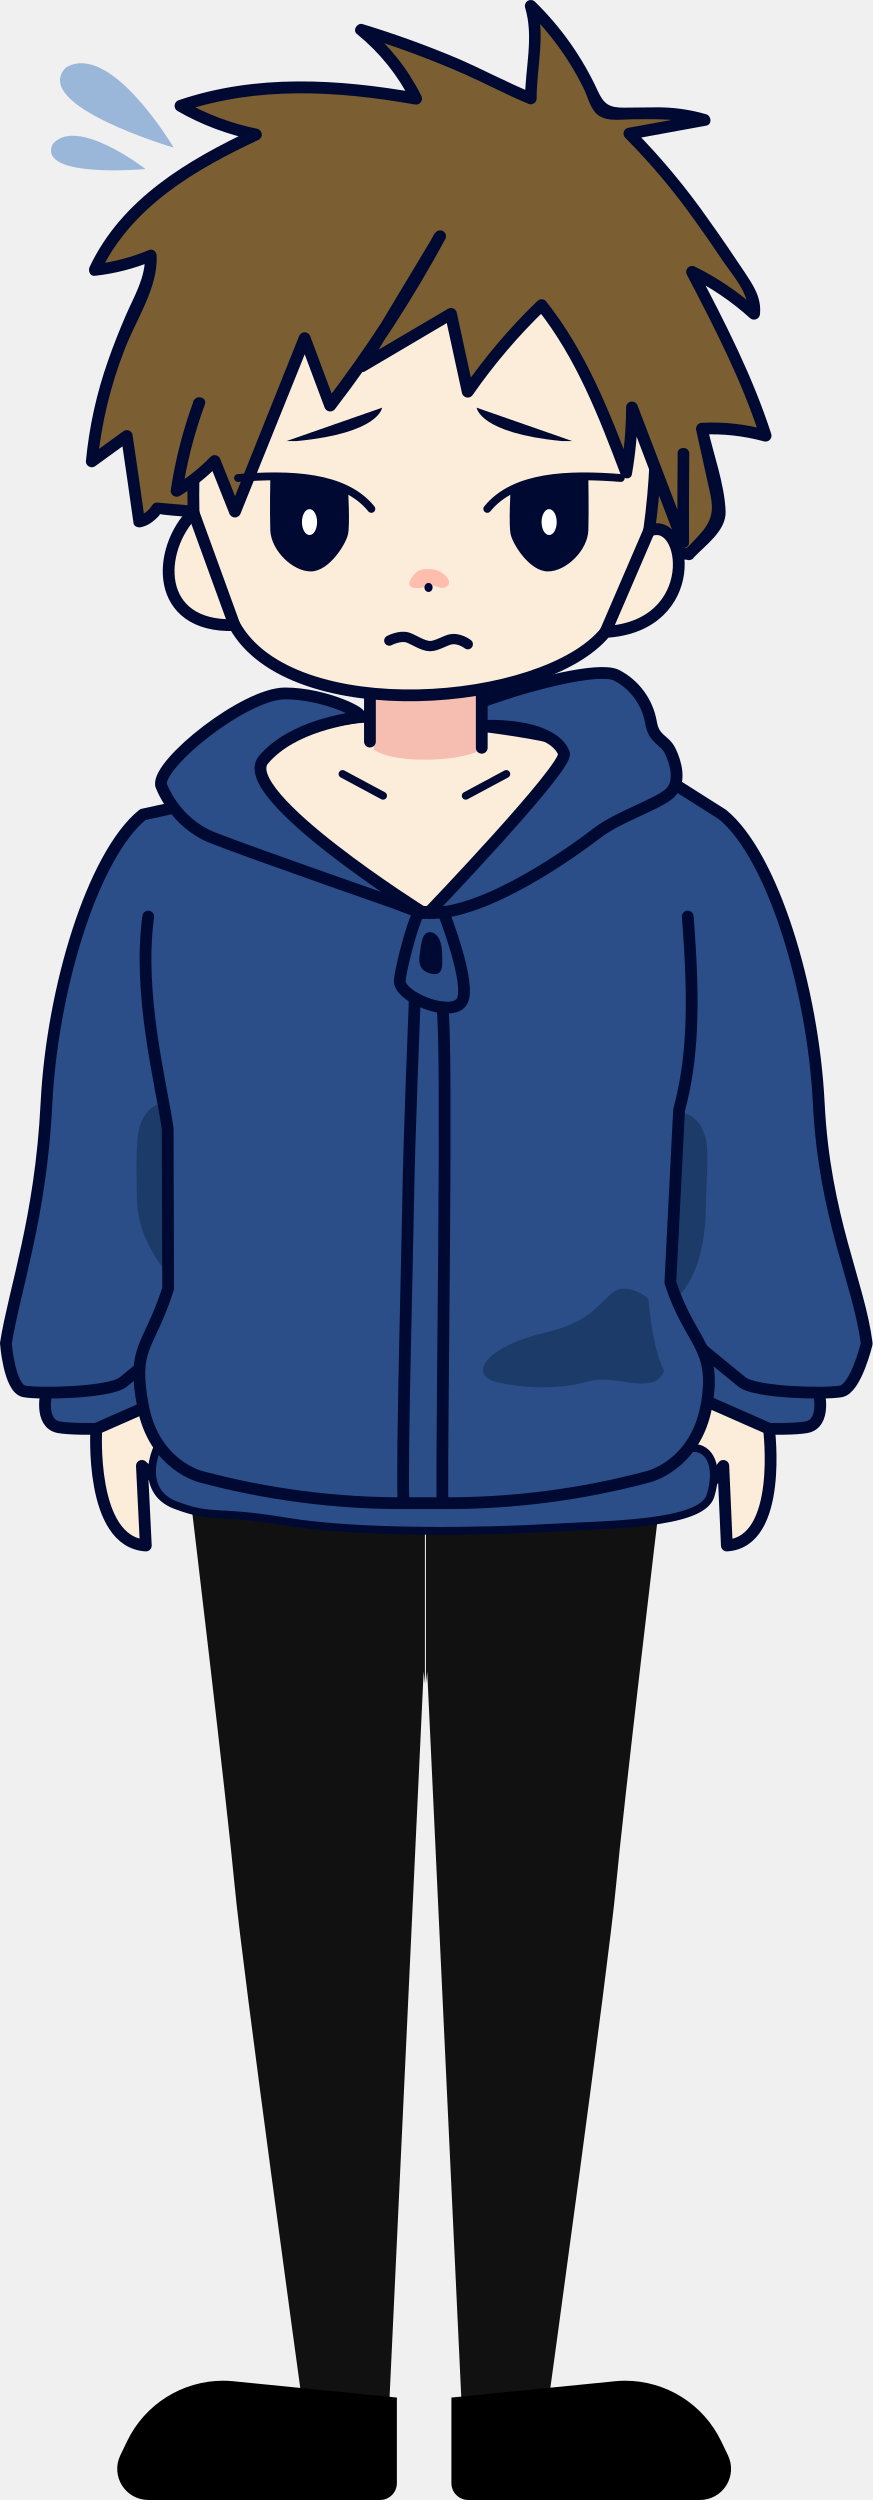
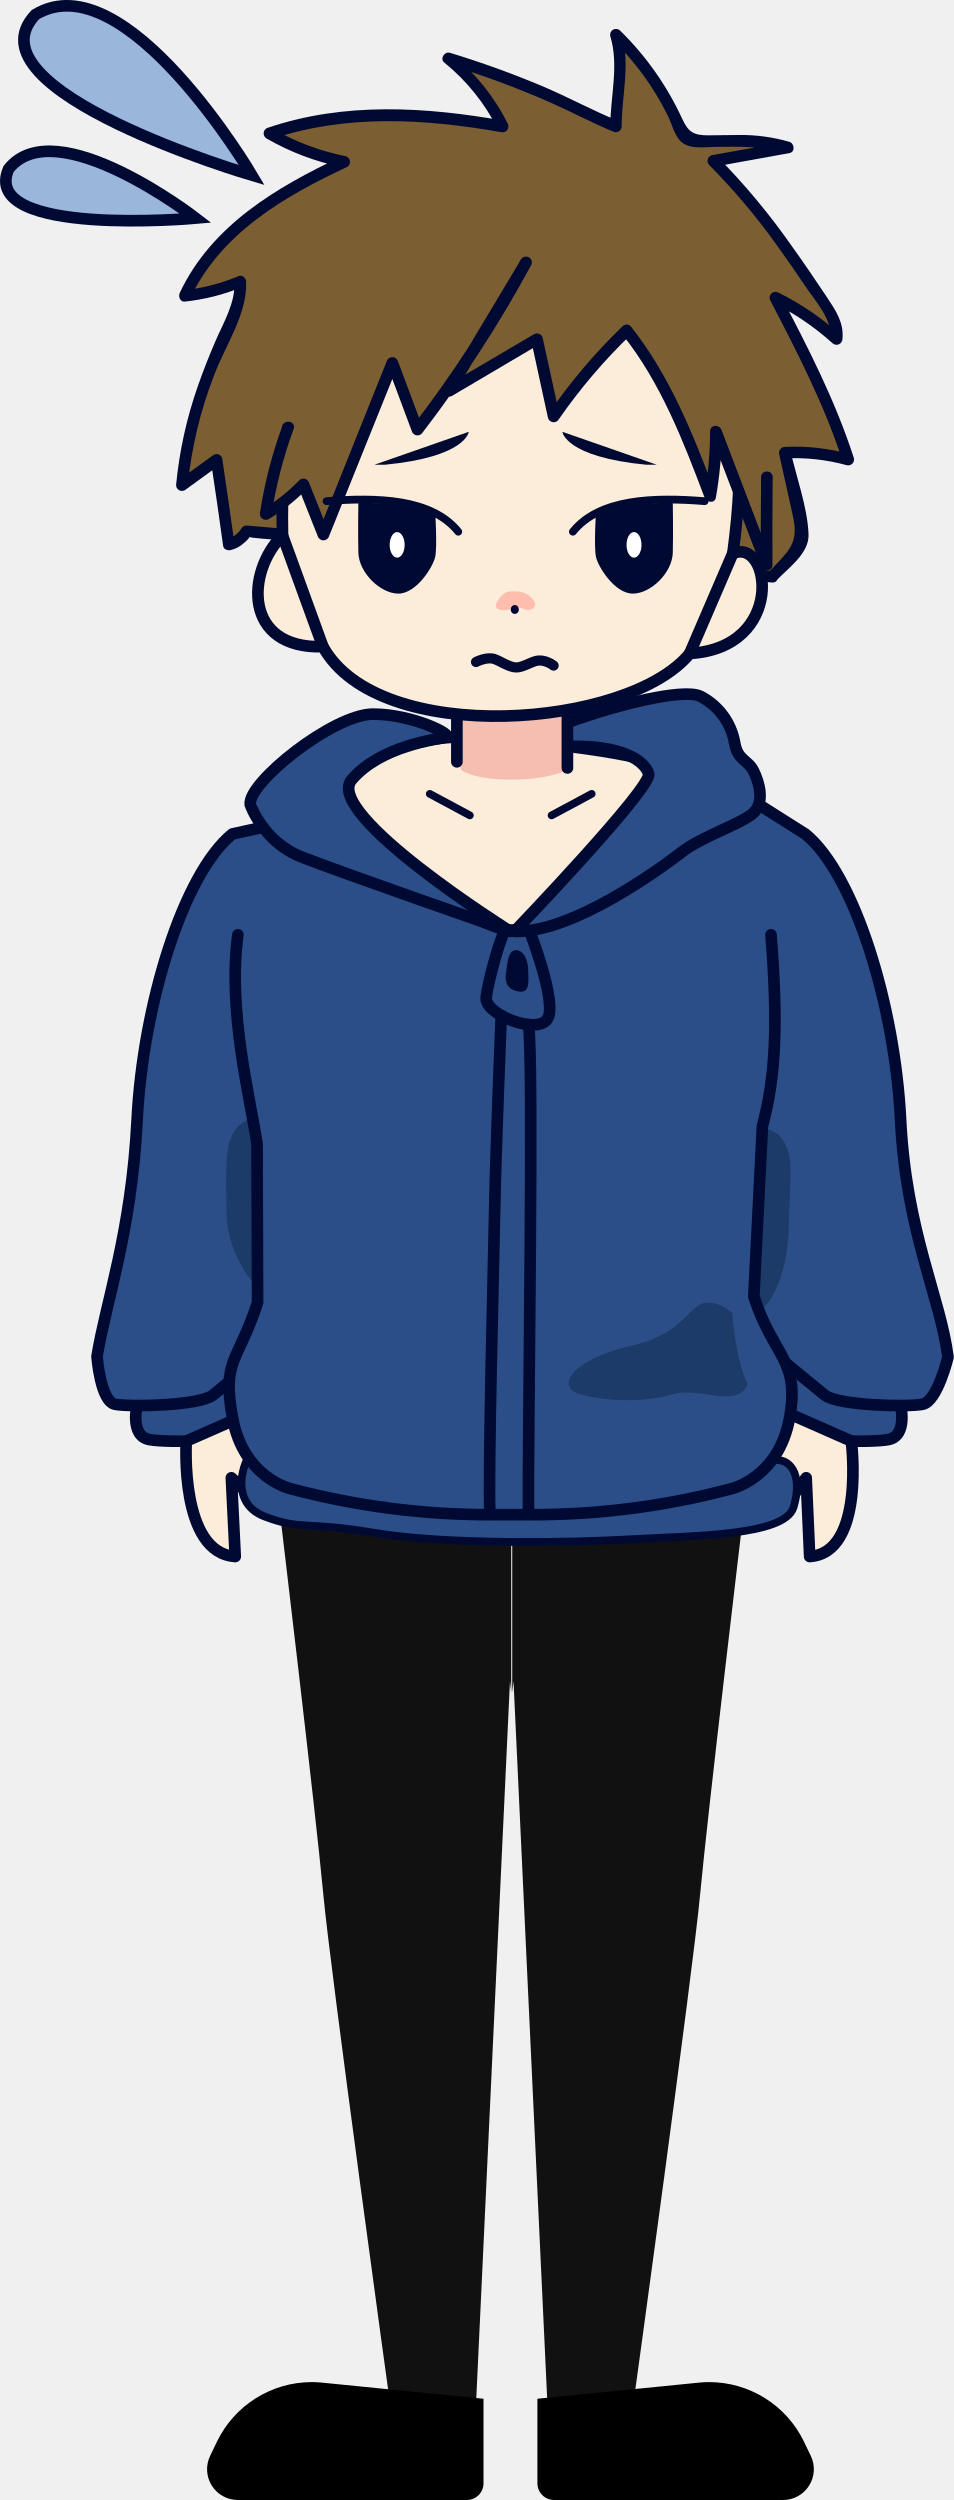
- <svg xmlns="http://www.w3.org/2000/svg" viewBox="0 0 222.26 636.73">
+ <svg xmlns="http://www.w3.org/2000/svg" viewBox="0 0 245.76 644.15">
  <defs>
-     <style>.cls-1{fill:#111;}.cls-2,.cls-4{fill:#2c4e88;}.cls-11,.cls-15,.cls-2,.cls-3,.cls-4,.cls-7,.cls-8{stroke:#000931;}.cls-15,.cls-2,.cls-3,.cls-4,.cls-7,.cls-8{stroke-linecap:round;stroke-linejoin:round;}.cls-11,.cls-2,.cls-3,.cls-8{stroke-width:3px;}.cls-3{fill:#fcecda;}.cls-4,.cls-7{stroke-width:2px;}.cls-5{fill:#1c3b69;}.cls-6{fill:#f6beb0;}.cls-11,.cls-15,.cls-7,.cls-8{fill:none;}.cls-9{fill:#000931;}.cls-10{fill:#7b5f32;}.cls-11{stroke-miterlimit:10;}.cls-12{fill:#fff;}.cls-13{fill:#ffbdad;}.cls-14{fill:#000333;}.cls-15{stroke-width:2.62px;}.cls-16{fill:#9ab7d9;}</style>
+     <style>.cls-1{fill:#111;}.cls-2,.cls-4{fill:#2c4e88;}.cls-11,.cls-15,.cls-16,.cls-2,.cls-3,.cls-4,.cls-7,.cls-8{stroke:#000931;}.cls-15,.cls-2,.cls-3,.cls-4,.cls-7,.cls-8{stroke-linecap:round;stroke-linejoin:round;}.cls-11,.cls-16,.cls-2,.cls-3,.cls-8{stroke-width:3px;}.cls-3{fill:#fcecda;}.cls-4,.cls-7{stroke-width:2px;}.cls-5{fill:#1c3b69;}.cls-6{fill:#f6beb0;}.cls-11,.cls-15,.cls-7,.cls-8{fill:none;}.cls-9{fill:#000931;}.cls-10{fill:#7b5f32;}.cls-11,.cls-16{stroke-miterlimit:10;}.cls-12{fill:#fff;}.cls-13{fill:#ffbdad;}.cls-14{fill:#000333;}.cls-15{stroke-width:2.62px;}.cls-16{fill:#9ab7d9;}</style>
  </defs>
  <g id="レイヤー_2" data-name="レイヤー 2">
    <g id="_男_表情パターン" data-name="【男】表情パターン">
      <g id="体調悪い時">
        <g id="体">
          <g id="下半身">
-             <path class="cls-1" d="M48.66,382.69s9.18,76.8,11.14,97.95C61.65,500.59,77,612.05,77,612.05H99.15l8.75-186.3.32,3V378.69Z" />
-             <path class="cls-1" d="M168,382.69s-9.17,76.8-11.14,97.95c-1.85,19.95-17.22,131.41-17.22,131.41H117.55l-8.74-186.3-.33,3V378.69Z" />
-             <path d="M37.78,636.73h59a4.3,4.3,0,0,0,4.3-4.3V610.64l-41.8-4.17q-1.22-.12-2.43-.12h0a27.14,27.14,0,0,0-24.46,15.38l-1.75,3.63A7.93,7.93,0,0,0,37.78,636.73Z" />
-             <path d="M178.27,636.73h-59a4.3,4.3,0,0,1-4.3-4.3V610.64l41.8-4.17q1.22-.12,2.43-.12h0a27.14,27.14,0,0,1,24.46,15.38l1.75,3.63A7.93,7.93,0,0,1,178.27,636.73Z" />
+             <path class="cls-1" d="M72.16,390.1s9.18,76.81,11.14,97.95c1.85,20,17.22,131.41,17.22,131.41h22.13l8.75-186.29.32,3V386.11Z" />
+             <path class="cls-1" d="M191.54,390.1s-9.17,76.81-11.14,97.95c-1.85,20-17.22,131.41-17.22,131.41H141.05l-8.74-186.29-.33,3V386.11Z" />
+             <path d="M61.28,644.15h59a4.3,4.3,0,0,0,4.3-4.31V618.06l-41.8-4.17q-1.22-.12-2.43-.12h0a27.15,27.15,0,0,0-24.46,15.37l-1.75,3.64A7.93,7.93,0,0,0,61.28,644.15Z" />
+             <path d="M201.77,644.15h-59a4.3,4.3,0,0,1-4.3-4.31V618.06l41.8-4.17q1.22-.12,2.43-.12h0a27.15,27.15,0,0,1,24.46,15.37l1.75,3.64A7.93,7.93,0,0,1,201.77,644.15Z" />
          </g>
          <g id="上半身">
-             <path class="cls-2" d="M11.85,354.37s-2,8.15,3.1,9.13,23.5,0,23.5,0L49,347.68,35.15,345Z" />
-             <path class="cls-3" d="M24.53,363.89s-1.81,28.83,12.61,29.74l-1-20.28L45,381.51l5.92-29.23Z" />
-             <path class="cls-4" d="M165.36,192.88a50.48,50.48,0,0,1,5.24,3.52c1.55,1.35,9.36,19.12,8.15,30.56s3.07,132.16,3.07,132.16,1.72,18.58-12.7,20.53S63.5,372.44,63.5,372.44s-30.3-20.69-31.76-42,4.15-89.63,4.15-89.63l14.84-40.41,24.82-7.54Z" />
-             <path class="cls-2" d="M67.12,237.41l-4.17,25v63.52S34.84,349.26,31.37,352,10,355.1,6.18,354.37,1.5,342.12,1.5,342.12C3.72,328.2,10.38,310.2,11.84,281s11.78-63.14,24.53-73.54l17.72-3.86L64.6,216.37" />
-             <path class="cls-2" d="M208.53,354.37s2,8.15-3.1,9.13-23.49,0-23.49,0l-10.58-15.82L185.23,345Z" />
-             <path class="cls-3" d="M195.85,363.89s3.69,28.83-10.73,29.74l-.9-20.28-7.9,10.77-6.84-31.84Z" />
-             <path class="cls-2" d="M153.27,237.41l4.16,25v63.52S185.54,349.26,189,352s21.36,3.1,25.19,2.37,6.56-12.16,6.56-12.16c-2-15.63-10.76-32-12.22-61.22S196.76,217.85,184,207.45L166.3,196.23l-13.52,6.44" />
-             <path class="cls-4" d="M43.36,364.17C39,367.64,35,379.69,44.7,383.34s9.67,1.09,28.29,4.2,50.75,2.55,66.08,1.64,39.61-.73,41.89-8.22-.24-12.32-4.47-12.18-59.87-4.61-59.87-4.61l-65.9-1.28Z" />
-             <path class="cls-5" d="M58.17,304.91c0,13.55,1.18,25.73-5.25,25.73s-18.06-12.18-18.06-25.73c0-5.43-.53-14.44.89-18.5,2.12-6.08,6.91-6,10.77-6C53,280.38,58.17,291.37,58.17,304.91Z" />
-             <path class="cls-5" d="M179.77,307.58c0,13.55-5.22,24.53-11.65,24.53s-11.66-11-11.66-24.53,5.22-24.53,11.66-24.53c4.41,0,9.67-.61,11.65,7C180.67,293.54,179.77,303.33,179.77,307.58Z" />
-             <path class="cls-3" d="M55.77,194.1s24-11.65,38.45-11.54,47.59,4.12,51.24,6.92S118.65,234.92,107,232.22s-48.38-26.44-48.38-26.44Z" />
-             <path class="cls-2" d="M175.16,233.44c1.82,23.13,1.22,36.48-2.21,49.29l-2.22,43.9c5,15.56,12,16.19,9.18,31.45S165,376.14,165,376.14a198.4,198.4,0,0,1-52,6.71h-9.73a198.52,198.52,0,0,1-52-6.71s-12-2.78-14.86-18.06,1.38-14.32,6.42-29.88l-.13-40.82c-1.73-11.81-7.64-34.26-4.95-53.94" />
-             <path class="cls-2" d="M109.07,232.56s35.66-37.24,34.56-40.65-6.81-7.3-20.2-7.06l-4.81-4.38a81.18,81.18,0,0,1,8.86-3.38c7.26-2.51,24.79-7.33,29.48-5.14a16.74,16.74,0,0,1,8.82,11.93c.73,4.62,3.41,4.38,4.87,7.3s2.92,8,0,10.8-13.14,6-18.5,10.13S123.92,233,109.07,232.56Z" />
-             <path class="cls-2" d="M54.07,213.33c9.82,3.92,53.88,19.23,53.88,19.23s-48.3-30.28-40.83-39.07,22-10.44,24.28-10.93-8.56-5.95-18.78-5.95S40.25,194.3,41,199.9C41,199.9,44.24,209.41,54.07,213.33Z" />
-             <path class="cls-6" d="M122.7,176.61v14.33s-4.4,2.55-14.47,2.55-13-2.55-13-2.55V176.61H122.7" />
-             <line class="cls-7" x1="87.24" y1="197.13" x2="97.56" y2="202.67" />
-             <line class="cls-7" x1="128.95" y1="197.13" x2="118.62" y2="202.67" />
-             <path class="cls-8" d="M107,232.22l5.94.12s7.26,18.47,4.7,22.73-16.31-1.1-15.82-5.48S106,231.88,107,232.22Z" />
-             <path class="cls-9" d="M109.07,237.45c1.83-.37,3.44,1.65,3.53,5.07s.46,6.3-3,5.43-2.83-4-2.65-5.19S107.28,237.82,109.07,237.45Z" />
-             <path class="cls-8" d="M105.65,254.24S104.2,290,104,303.87s-1.74,68.71-1.23,78.89" />
-             <path class="cls-8" d="M112.66,382.76c-.18-20.24,1.42-117.67,0-126.19" />
-             <line class="cls-8" x1="94.22" y1="176.24" x2="94.22" y2="188.87" />
-             <line class="cls-8" x1="122.7" y1="190.45" x2="122.7" y2="176.61" />
-             <path class="cls-5" d="M169.12,349.18a4.4,4.4,0,0,1-1.85,2.39c-4.62,2.44-11.32-1.57-17.89.37s-16.19,1.82-23.12,0-2.8-9,13-12.65,14.34-12.7,21.54-10.84a9.85,9.85,0,0,1,4.36,2.45c.62,7.67,2,13.7,3.4,17Z" />
+             <path class="cls-2" d="M35.35,361.79s-2,8.15,3.1,9.13,23.5,0,23.5,0L72.53,355.1l-13.88-2.68Z" />
+             <path class="cls-3" d="M48,371.31s-1.81,28.83,12.61,29.74l-1-20.28,8.82,8.16L74.4,359.7Z" />
+             <path class="cls-4" d="M188.86,200.3a48.83,48.83,0,0,1,5.24,3.52c1.55,1.35,9.36,19.12,8.15,30.56s3.07,132.15,3.07,132.15,1.72,18.59-12.7,20.54S87,379.86,87,379.86s-30.3-20.69-31.76-42,4.15-89.63,4.15-89.63l14.84-40.42,24.82-7.53Z" />
+             <path class="cls-2" d="M90.62,244.83l-4.17,25v63.52s-28.11,23.37-31.58,26.11-21.36,3.1-25.19,2.37S25,349.53,25,349.53c2.22-13.91,8.88-31.92,10.34-61.12s11.78-63.14,24.53-73.54L77.59,211,88.1,223.79" />
+             <path class="cls-2" d="M232,361.79s2,8.15-3.1,9.13-23.49,0-23.49,0L194.86,355.1l13.87-2.68Z" />
+             <path class="cls-3" d="M219.35,371.31s3.69,28.83-10.73,29.74l-.9-20.28-7.9,10.77L193,359.7Z" />
+             <path class="cls-2" d="M176.77,244.83l4.16,25v63.52s28.11,23.37,31.58,26.11,21.36,3.1,25.19,2.37,6.56-12.16,6.56-12.16c-2-15.63-10.76-32-12.22-61.22s-11.78-63.14-24.52-73.54l-17.73-11.22-13.51,6.44" />
+             <path class="cls-4" d="M66.86,371.59c-4.32,3.47-8.34,15.51,1.34,19.16s9.67,1.1,28.29,4.2,50.75,2.56,66.08,1.65,39.61-.73,41.89-8.22-.24-12.32-4.47-12.18-59.87-4.61-59.87-4.61l-65.9-1.28Z" />
+             <path class="cls-5" d="M81.67,312.33c0,13.54,1.18,25.73-5.25,25.73s-18.06-12.19-18.06-25.73c0-5.43-.53-14.44.89-18.51,2.12-6.07,6.91-6,10.77-6C76.45,287.8,81.67,298.78,81.67,312.33Z" />
+             <path class="cls-5" d="M203.27,315c0,13.54-5.22,24.53-11.65,24.53S180,328.54,180,315s5.22-24.53,11.66-24.53c4.41,0,9.67-.62,11.65,7C204.17,301,203.27,310.75,203.27,315Z" />
+             <path class="cls-3" d="M79.27,201.52s24-11.65,38.45-11.55,47.59,4.13,51.24,6.93-26.81,45.44-38.51,42.74S82.07,213.2,82.07,213.2Z" />
+             <path class="cls-2" d="M198.66,240.86c1.82,23.12,1.22,36.48-2.21,49.28l-2.22,43.91c5,15.56,12,16.19,9.18,31.45s-14.87,18.06-14.87,18.06a198.4,198.4,0,0,1-52,6.71h-9.73a198.52,198.52,0,0,1-52-6.71s-12-2.78-14.86-18.06,1.38-14.32,6.42-29.88l-.13-40.82c-1.73-11.81-7.64-34.26-4.95-53.94" />
+             <path class="cls-2" d="M132.57,240s35.66-37.23,34.56-40.64-6.81-7.3-20.2-7.06l-4.81-4.38a76.87,76.87,0,0,1,8.86-3.38c7.26-2.51,24.79-7.33,29.48-5.14a16.72,16.72,0,0,1,8.82,11.93c.73,4.62,3.41,4.38,4.87,7.3s2.92,8,0,10.79-13.15,6-18.5,10.14S147.42,240.46,132.57,240Z" />
+             <path class="cls-2" d="M77.57,220.75c9.82,3.92,53.88,19.22,53.88,19.22s-48.3-30.28-40.83-39.06,22-10.44,24.28-10.94S106.34,184,96.12,184s-32.37,17.69-31.64,23.29C64.48,207.32,67.74,216.82,77.57,220.75Z" />
+             <path class="cls-6" d="M146.2,184v14.33s-4.4,2.55-14.47,2.55-13-2.55-13-2.55V184H146.2" />
+             <line class="cls-7" x1="110.74" y1="204.55" x2="121.06" y2="210.09" />
+             <line class="cls-7" x1="152.45" y1="204.55" x2="142.12" y2="210.09" />
+             <path class="cls-8" d="M130.45,239.64l5.94.12s7.26,18.47,4.7,22.73-16.31-1.1-15.82-5.48S129.46,239.3,130.45,239.64Z" />
+             <path class="cls-9" d="M132.57,244.87c1.83-.37,3.44,1.65,3.53,5.07s.46,6.3-3,5.43-2.83-4-2.65-5.19S130.78,245.24,132.57,244.87Z" />
+             <path class="cls-8" d="M129.15,261.66s-1.45,35.75-1.69,49.63-1.74,68.71-1.23,78.89" />
+             <path class="cls-8" d="M136.16,390.18c-.18-20.24,1.42-117.67,0-126.2" />
+             <line class="cls-8" x1="117.72" y1="183.66" x2="117.72" y2="196.29" />
+             <line class="cls-8" x1="146.2" y1="197.87" x2="146.2" y2="184.03" />
+             <path class="cls-5" d="M192.62,356.6a4.34,4.34,0,0,1-1.85,2.38c-4.62,2.45-11.32-1.57-17.89.38s-16.19,1.82-23.12,0-2.8-9,13-12.65,14.34-12.7,21.54-10.84a9.85,9.85,0,0,1,4.36,2.45c.62,7.67,2,13.69,3.4,17Z" />
          </g>
        </g>
        <g id="顔">
-           <path class="cls-10" d="M175.42,141.15l6-6.42a7,7,0,0,0,1.76-2.57,6.92,6.92,0,0,0-.16-3.52l-4.31-19.46A46.87,46.87,0,0,1,195,111c-4.59-14.59-11.72-28.24-18.81-41.79A63,63,0,0,1,192.06,80c.7-3-1.11-6-2.84-8.58C180.44,58.25,171.58,45,160.29,34l19.2-3.47c-7.62-2.63-15.94-1.37-24-1.68a4.23,4.23,0,0,1-2.06-.45A4.4,4.4,0,0,1,152,26.18a73.34,73.34,0,0,0-16.77-24.7c2.47,6.93-.15,16.26,0,23.62l-3.46-1.42A232.34,232.34,0,0,0,92,7.59,49.83,49.83,0,0,1,106,25.12c-19.94-3.59-41-4.91-60.08,1.83a59.61,59.61,0,0,0,19.28,7.27c-8.29,3.88-16.48,8.1-23.74,13.67S27.86,60.44,24.12,68.79a46.3,46.3,0,0,0,14.29-3.7c.47,3.86-1.27,7.6-2.89,11.14-6,13.12-11,26.94-12.15,41.33l8.93-6.49q1.64,10.91,3.15,21.81c1.39.07,3.91-2.16,4.56-3.39Z" />
-           <path class="cls-9" d="M176.48,142.21c3.08-3.29,8.54-7,8.33-12-.29-7-3.13-14.61-4.64-21.43l-1.45,1.9a50.63,50.63,0,0,1,15.88,1.74,1.51,1.51,0,0,0,1.85-1.84c-4.75-14.73-11.81-28.47-19-42.15l-2.06,2A67.09,67.09,0,0,1,191,81,1.52,1.52,0,0,0,193.56,80c.43-4.25-1.74-7.38-4-10.8-2.92-4.38-5.88-8.75-8.93-13A177.79,177.79,0,0,0,161.35,33l-.66,2.51L179.88,32c1.54-.28,1.32-2.49,0-2.89a44.19,44.19,0,0,0-13.09-1.77c-2.61,0-5.22.08-7.83.08-3.67,0-5.12-.75-6.72-4.28a76.27,76.27,0,0,0-16-22.71,1.51,1.51,0,0,0-2.51,1.46c2.29,7.56,0,15.51,0,23.22l1.9-1.45c-6.5-2.66-12.69-6-19.16-8.8A247.64,247.64,0,0,0,92.35,6.14C91,5.72,89.7,7.68,90.89,8.65a52.08,52.08,0,0,1,13.83,17.22l1.69-2.2c-20.23-3.57-41.14-4.86-60.87,1.84a1.52,1.52,0,0,0-.36,2.74,65.38,65.38,0,0,0,19.63,7.42l-.36-2.74C47.73,40.8,31,50.67,22.82,68c-.43.9.06,2.4,1.3,2.25a53.72,53.72,0,0,0,14.69-3.75l-1.9-1.45c.25,5.55-2.76,10.39-4.89,15.33-1.6,3.72-3.1,7.48-4.44,11.31a107.83,107.83,0,0,0-5.71,25.83,1.51,1.51,0,0,0,2.26,1.29l8.93-6.48-2.2-.9q1.62,10.91,3.14,21.81c.12.85,1.14,1.18,1.84,1.05a7.18,7.18,0,0,0,3.23-1.6c.46-.37,2.73-2.28,1-1.74a5,5,0,0,1,1.54.13c2.71.33,5.46.47,8.18.71l31.69,2.73,75.71,6.52,18.25,1.57c1.93.16,1.91-2.84,0-3L56.87,129.44,40,128a1.47,1.47,0,0,0-1.29.74,6.18,6.18,0,0,1-3.67,2.71l1.84,1q-1.52-10.9-3.14-21.8a1.5,1.5,0,0,0-2.2-.9l-8.93,6.48,2.25,1.3a108,108,0,0,1,6.84-28.43c2.83-7.53,8.57-15.73,8.2-24,0-.86-.94-1.84-1.9-1.44a50.58,50.58,0,0,1-13.89,3.64l1.29,2.26c8-16.93,24.27-26.36,40.56-34a1.52,1.52,0,0,0-.36-2.75,62.59,62.59,0,0,1-18.92-7.11l-.36,2.74c19.24-6.53,39.57-5.31,59.28-1.84a1.52,1.52,0,0,0,1.7-2.2A53.94,53.94,0,0,0,93,6.53L91.55,9a238.09,238.09,0,0,1,26.78,9.9c5.54,2.45,10.85,5.32,16.45,7.62a1.51,1.51,0,0,0,1.9-1.45c0-8,2.32-16.15-.05-24l-2.51,1.46a71.86,71.86,0,0,1,14.46,19.83c.95,1.91,1.55,4.45,2.89,6.12,2.18,2.71,6.13,1.94,9.23,1.91C167,30.33,173,30.12,179.09,32V29.1l-19.2,3.47a1.5,1.5,0,0,0-.66,2.5A167.53,167.53,0,0,1,177,56.2c2.4,3.32,4.72,6.7,7,10.1,2.65,3.92,7.05,8.65,6.55,13.65l2.56-1.06a70.09,70.09,0,0,0-16.17-11,1.51,1.51,0,0,0-2,2.06c7,13.44,14,26.94,18.65,41.43l1.85-1.85a53,53,0,0,0-16.68-1.85,1.53,1.53,0,0,0-1.45,1.9l3.45,15.56c.85,3.85,1,6.43-1.55,9.81a66.64,66.64,0,0,1-4.81,5.14C173,141.49,175.16,143.62,176.48,142.21Z" />
-           <path class="cls-3" d="M108.29,49.33s-61-15.33-59,81.18c-9.46,9.46-10.11,29.35,10.43,28.7,14.35,26.08,78.86,21,94.51,1.74,24.75-1.42,20.91-30,11.09-25.75C178.85,36.48,108.29,49.33,108.29,49.33Z" />
-           <line class="cls-11" x1="59.7" y1="159.21" x2="49.27" y2="130.51" />
-           <path class="cls-10" d="M45.31,125a41.1,41.1,0,0,0,9.72-7.7l5.18,13L78,86.12l6.42,17.21c14.73-13.92,30.94-59,39.06-74.14,0,0-132.11,52.07-72.42,73.42Z" />
-           <path class="cls-10" d="M123.5,29.19c41.34,9.52,50.95,86.33,50.95,86.33q-.13,11.28-.06,22.56L161.3,103.75a89.39,89.39,0,0,1-1.45,16.65c-5.65-15-11.45-30.26-21.54-42.69A138,138,0,0,0,119.53,99.8l-4.32-19.86L92.53,93.33" />
-           <path class="cls-9" d="M172.6,115.52q-.12,11.28-.06,22.56l3-.4L162.4,103.35a1.5,1.5,0,0,0-2.94.4A96.3,96.3,0,0,1,158.05,120H161C155.2,104.75,149.24,89.54,139,76.65a1.51,1.51,0,0,0-2.12,0,149,149,0,0,0-19,22.39l2.75.36-4.32-19.86a1.51,1.51,0,0,0-2.2-.9L91.43,92l2,2.06,19.88-33.16-2.59-1.52a324.23,324.23,0,0,1-28,43.16l2.74.36-6.42-17.2a1.52,1.52,0,0,0-2.9,0L58.41,130h2.9l-5.18-13a1.52,1.52,0,0,0-2.51-.66,44.47,44.47,0,0,1-9.42,7.47l2.21,1.69A115.12,115.12,0,0,1,52.18,103c.66-1.81-2.24-2.6-2.9-.79a116.38,116.38,0,0,0-5.77,22.43,1.52,1.52,0,0,0,2.21,1.69,47.81,47.81,0,0,0,10-7.94l-2.5-.66,5.17,13a1.52,1.52,0,0,0,2.9,0L79.12,86.52h-2.9l6.43,17.21a1.52,1.52,0,0,0,2.74.36,324.52,324.52,0,0,0,28-43.16,1.5,1.5,0,0,0-2.59-1.52L90.89,92.57a1.51,1.51,0,0,0,2,2.05l22.68-13.39-2.2-.89q2.16,9.93,4.31,19.86a1.52,1.52,0,0,0,2.74.35A145.49,145.49,0,0,1,139,78.77H136.9c9.87,12.45,15.6,27.3,21.15,42,.47,1.23,2.62,1.6,2.9,0a102.62,102.62,0,0,0,1.51-17l-3,.4,13.08,34.33c.58,1.5,3,1.4,2.95-.4q-.06-11.28.06-22.56c0-1.93-3-1.93-3,0Z" />
-           <path class="cls-9" d="M130.05,124.46s-.53,9,0,11.58,4.85,9.5,9.5,9.5,10.16-5.39,10.3-10.54,0-12.89,0-12.89S133.49,122.24,130.05,124.46Z" />
-           <ellipse class="cls-12" cx="139.86" cy="132.97" rx="1.93" ry="3.3" />
-           <path class="cls-9" d="M145.73,112.33l-24.32-8.49s.61,6.47,21.67,8.49" />
-           <path class="cls-7" d="M124.11,129.61c6.87-8.54,20.84-8.91,34-7.87" />
-           <path class="cls-9" d="M88.64,124.46s.54,9,0,11.58-4.85,9.5-9.49,9.5S69,140.15,68.84,135s0-12.89,0-12.89S85.21,122.24,88.64,124.46Z" />
-           <ellipse class="cls-12" cx="78.83" cy="132.97" rx="1.93" ry="3.3" />
-           <path class="cls-9" d="M73,112.33l24.31-8.49s-.6,6.47-21.67,8.49" />
-           <path class="cls-7" d="M94.58,129.61c-6.87-8.54-20.84-8.91-33.95-7.87" />
+           <path class="cls-10" d="M198.92,148.56l6-6.41a7,7,0,0,0,1.76-2.58,7,7,0,0,0-.16-3.52l-4.31-19.45a46.63,46.63,0,0,1,16.28,1.79c-4.59-14.59-11.72-28.23-18.81-41.78a63,63,0,0,1,15.87,10.76c.7-3-1.11-6-2.84-8.59-8.78-13.11-17.64-26.32-28.93-37.35L203,38c-7.62-2.64-15.94-1.37-24-1.68a4.13,4.13,0,0,1-2.06-.46,4.38,4.38,0,0,1-1.49-2.22A73.34,73.34,0,0,0,158.68,8.9c2.47,6.93-.15,16.26,0,23.62l-3.46-1.42A233.2,233.2,0,0,0,115.45,15a50,50,0,0,1,14.06,17.53c-19.94-3.59-41-4.9-60.08,1.84a59.61,59.61,0,0,0,19.28,7.27C80.42,45.51,72.23,49.74,65,55.3S51.36,67.86,47.62,76.21a46.58,46.58,0,0,0,14.29-3.7c.47,3.86-1.27,7.6-2.89,11.13C53,96.76,48,110.58,46.87,125l8.93-6.48Q57.44,129.4,59,140.3c1.39.06,3.91-2.16,4.56-3.4Z" />
+           <path class="cls-9" d="M200,149.63c3.08-3.29,8.54-7,8.33-12-.29-7-3.13-14.6-4.64-21.42l-1.45,1.9a50.63,50.63,0,0,1,15.88,1.74A1.51,1.51,0,0,0,220,118c-4.75-14.73-11.81-28.48-19-42.15l-2.06,2.05A67.09,67.09,0,0,1,214.5,88.43a1.52,1.52,0,0,0,2.56-1.06c.43-4.25-1.74-7.38-4-10.8-2.92-4.38-5.88-8.75-8.93-13a177.13,177.13,0,0,0-19.26-23.16l-.66,2.51,19.19-3.47c1.54-.28,1.32-2.49,0-2.9a44.85,44.85,0,0,0-13.09-1.77c-2.61,0-5.22.09-7.83.09-3.67,0-5.12-.75-6.72-4.29a76.39,76.39,0,0,0-16-22.71,1.51,1.51,0,0,0-2.51,1.46c2.29,7.57,0,15.52,0,23.23l1.9-1.45c-6.5-2.67-12.69-6.05-19.16-8.8a245,245,0,0,0-24.07-8.71c-1.37-.42-2.65,1.54-1.46,2.51a52,52,0,0,1,13.83,17.22l1.69-2.2C109.68,27.52,88.77,26.22,69,32.92a1.52,1.52,0,0,0-.36,2.74,65.13,65.13,0,0,0,19.63,7.43L88,40.34C71.23,48.22,54.5,58.09,46.32,75.45c-.43.91.06,2.4,1.3,2.26A53.72,53.72,0,0,0,62.31,74l-1.9-1.45c.25,5.54-2.76,10.39-4.89,15.33-1.6,3.72-3.1,7.48-4.44,11.31A107.86,107.86,0,0,0,45.37,125a1.51,1.51,0,0,0,2.26,1.3l8.93-6.48-2.2-.9Q56,129.79,57.5,140.7c.12.85,1.14,1.18,1.84,1.05a7.29,7.29,0,0,0,3.23-1.6c.46-.37,2.73-2.28,1-1.74a4.73,4.73,0,0,1,1.54.13c2.71.33,5.46.47,8.18.7L105,142l75.71,6.52,18.25,1.57c1.93.17,1.91-2.83,0-3L80.37,136.86,63.51,135.4a1.5,1.5,0,0,0-1.29.75,6.16,6.16,0,0,1-3.67,2.7l1.84,1.05q-1.52-10.9-3.14-21.81a1.5,1.5,0,0,0-2.2-.89l-8.94,6.48L48.37,125a108.19,108.19,0,0,1,6.84-28.43c2.83-7.52,8.57-15.73,8.2-24,0-.86-.94-1.84-1.9-1.44a51.3,51.3,0,0,1-13.89,3.64L48.91,77c8-16.93,24.27-26.37,40.56-34a1.52,1.52,0,0,0-.36-2.74,62.62,62.62,0,0,1-18.92-7.12l-.36,2.75c19.24-6.53,39.57-5.31,59.28-1.84a1.52,1.52,0,0,0,1.7-2.2,53.87,53.87,0,0,0-14.3-17.84l-1.46,2.51a236.86,236.86,0,0,1,26.78,9.9c5.54,2.44,10.85,5.32,16.45,7.61a1.51,1.51,0,0,0,1.9-1.44c0-8,2.32-16.15-.05-24L157.62,10a71.86,71.86,0,0,1,14.46,19.83c.95,1.91,1.55,4.45,2.89,6.12,2.18,2.7,6.13,1.94,9.23,1.9,6.25-.06,12.34-.27,18.39,1.6v-2.9L183.39,40a1.51,1.51,0,0,0-.66,2.51,167.53,167.53,0,0,1,17.76,21.13c2.4,3.32,4.72,6.7,7,10.09,2.65,3.93,7.05,8.65,6.55,13.66l2.56-1.06a70.09,70.09,0,0,0-16.17-11,1.51,1.51,0,0,0-2,2c7,13.45,14,27,18.65,41.43L218.9,117a52.75,52.75,0,0,0-16.68-1.85,1.53,1.53,0,0,0-1.45,1.9l3.45,15.56c.85,3.85,1,6.42-1.55,9.81a66.5,66.5,0,0,1-4.81,5.13C196.54,148.91,198.66,151,200,149.63Z" />
+           <path class="cls-3" d="M131.79,56.74s-61-15.32-59,81.19c-9.46,9.46-10.11,29.35,10.43,28.69,14.35,26.09,78.86,21,94.51,1.75,24.75-1.43,20.91-30,11.09-25.75C202.35,43.9,131.79,56.74,131.79,56.74Z" />
+           <line class="cls-11" x1="83.2" y1="166.62" x2="72.77" y2="137.93" />
+           <path class="cls-10" d="M68.81,132.46a41.1,41.1,0,0,0,9.72-7.7l5.18,13,17.81-44.25,6.42,17.21c14.73-13.93,30.94-59,39.06-74.14,0,0-132.11,52.07-72.42,73.42Z" />
+           <path class="cls-10" d="M147,36.61C188.34,46.13,198,122.94,198,122.94q-.13,11.28-.06,22.56L184.8,111.16a89.5,89.5,0,0,1-1.45,16.66c-5.65-15-11.45-30.26-21.54-42.69A138.16,138.16,0,0,0,143,107.22q-2.15-9.93-4.31-19.86L116,100.75" />
+           <path class="cls-9" d="M196.1,122.94Q196,134.22,196,145.5l3-.4L185.9,110.77c-.57-1.51-2.94-1.4-2.94.39a96.32,96.32,0,0,1-1.41,16.26h2.9C178.7,112.17,172.74,97,162.52,84.07a1.5,1.5,0,0,0-2.12,0,149,149,0,0,0-19,22.39l2.74.36Q142,96.89,139.81,87a1.52,1.52,0,0,0-2.2-.9L114.93,99.45l2,2,19.88-33.16-2.59-1.51a324.88,324.88,0,0,1-28,43.16l2.74.36-6.42-17.21a1.52,1.52,0,0,0-2.9,0L81.91,137.4h2.9l-5.18-13a1.52,1.52,0,0,0-2.51-.66,44.78,44.78,0,0,1-9.42,7.47l2.21,1.69a115.12,115.12,0,0,1,5.77-22.43c.66-1.81-2.24-2.6-2.9-.8A116.57,116.57,0,0,0,67,132.06a1.53,1.53,0,0,0,2.21,1.7,47.81,47.81,0,0,0,10-7.94l-2.5-.66,5.17,13a1.52,1.52,0,0,0,2.9,0l17.81-44.25h-2.9l6.43,17.21a1.52,1.52,0,0,0,2.74.36,325,325,0,0,0,28-43.17,1.5,1.5,0,0,0-2.59-1.51L114.39,100a1.51,1.51,0,0,0,2,2.05l22.68-13.39-2.2-.9q2.16,9.93,4.31,19.86A1.52,1.52,0,0,0,144,108a145,145,0,0,1,18.55-21.78H160.4c9.87,12.45,15.6,27.3,21.15,42,.47,1.24,2.62,1.61,2.9,0A102.43,102.43,0,0,0,186,111.16l-3,.4,13.08,34.33c.58,1.51,3,1.4,2.95-.39q-.06-11.28.06-22.56c0-1.93-3-1.93-3,0Z" />
+           <path class="cls-9" d="M153.55,131.88s-.54,9,0,11.58,4.85,9.49,9.5,9.49,10.16-5.38,10.3-10.53,0-12.9,0-12.9S157,129.66,153.55,131.88Z" />
+           <ellipse class="cls-12" cx="163.36" cy="140.39" rx="1.93" ry="3.3" />
+           <path class="cls-9" d="M169.23,119.75l-24.32-8.49s.61,6.47,21.67,8.49" />
+           <path class="cls-7" d="M147.61,137c6.87-8.54,20.84-8.91,33.95-7.87" />
+           <path class="cls-9" d="M112.14,131.88s.54,9,0,11.58-4.85,9.49-9.49,9.49-10.17-5.38-10.31-10.53,0-12.9,0-12.9S108.71,129.66,112.14,131.88Z" />
+           <ellipse class="cls-12" cx="102.33" cy="140.39" rx="1.93" ry="3.3" />
+           <path class="cls-9" d="M96.47,119.75l24.31-8.49s-.6,6.47-21.67,8.49" />
+           <path class="cls-7" d="M118.08,137c-6.87-8.54-20.84-8.91-33.95-7.87" />
          <g id="グループ_370" data-name="グループ 370">
-             <path id="パス_1151" data-name="パス 1151" class="cls-13" d="M109.47,149.17c-3.76,1.23-6.38.68-4.71-1.88s2.87-2.41,5.29-2.3,5.52,3,3.85,4.29S110.86,148.71,109.47,149.17Z" />
+             <path id="パス_1151" data-name="パス 1151" class="cls-13" d="M133,156.59c-3.76,1.23-6.38.68-4.71-1.88s2.87-2.41,5.29-2.3,5.52,3,3.85,4.29S134.36,156.13,133,156.59Z" />
          </g>
          <g id="グループ_371" data-name="グループ 371">
-             <ellipse id="楕円形_27" data-name="楕円形 27" class="cls-14" cx="109.14" cy="149.62" rx="1.04" ry="1.15" />
+             <ellipse id="楕円形_27" data-name="楕円形 27" class="cls-14" cx="132.64" cy="157.04" rx="1.04" ry="1.15" />
          </g>
-           <line class="cls-3" x1="154.21" y1="160.95" x2="165.3" y2="135.2" />
-           <path class="cls-15" d="M119.14,164.07s-2.31-1.83-4.69-1.15c-1.36.4-3.41,1.64-4.91,1.64-1.81,0-4.16-1.68-5.7-2.19-2-.64-4.69.78-4.69.78" />
+           <line class="cls-3" x1="177.71" y1="168.37" x2="188.8" y2="142.62" />
+           <path class="cls-15" d="M142.64,171.49s-2.31-1.84-4.69-1.15c-1.36.39-3.41,1.64-4.91,1.64-1.81,0-4.16-1.68-5.7-2.19-2-.64-4.69.78-4.69.78" />
        </g>
-         <path class="cls-16" d="M44.23,37.6S28.16,10.33,16.75,17.22C7.61,26.85,44.23,37.6,44.23,37.6Z" />
-         <path class="cls-16" d="M37.09,43.06S19.3,29.3,13.34,36.82C9.61,45.55,37.09,43.06,37.09,43.06Z" />
+         <path class="cls-16" d="M64.89,45.13S32.29-10.22,9.13,3.76C-9.41,23.32,64.89,45.13,64.89,45.13Z" />
+         <path class="cls-16" d="M50.41,56.21S14.3,28.29,2.21,43.54C-5.36,61.26,50.41,56.21,50.41,56.21Z" />
      </g>
    </g>
  </g>
</svg>
